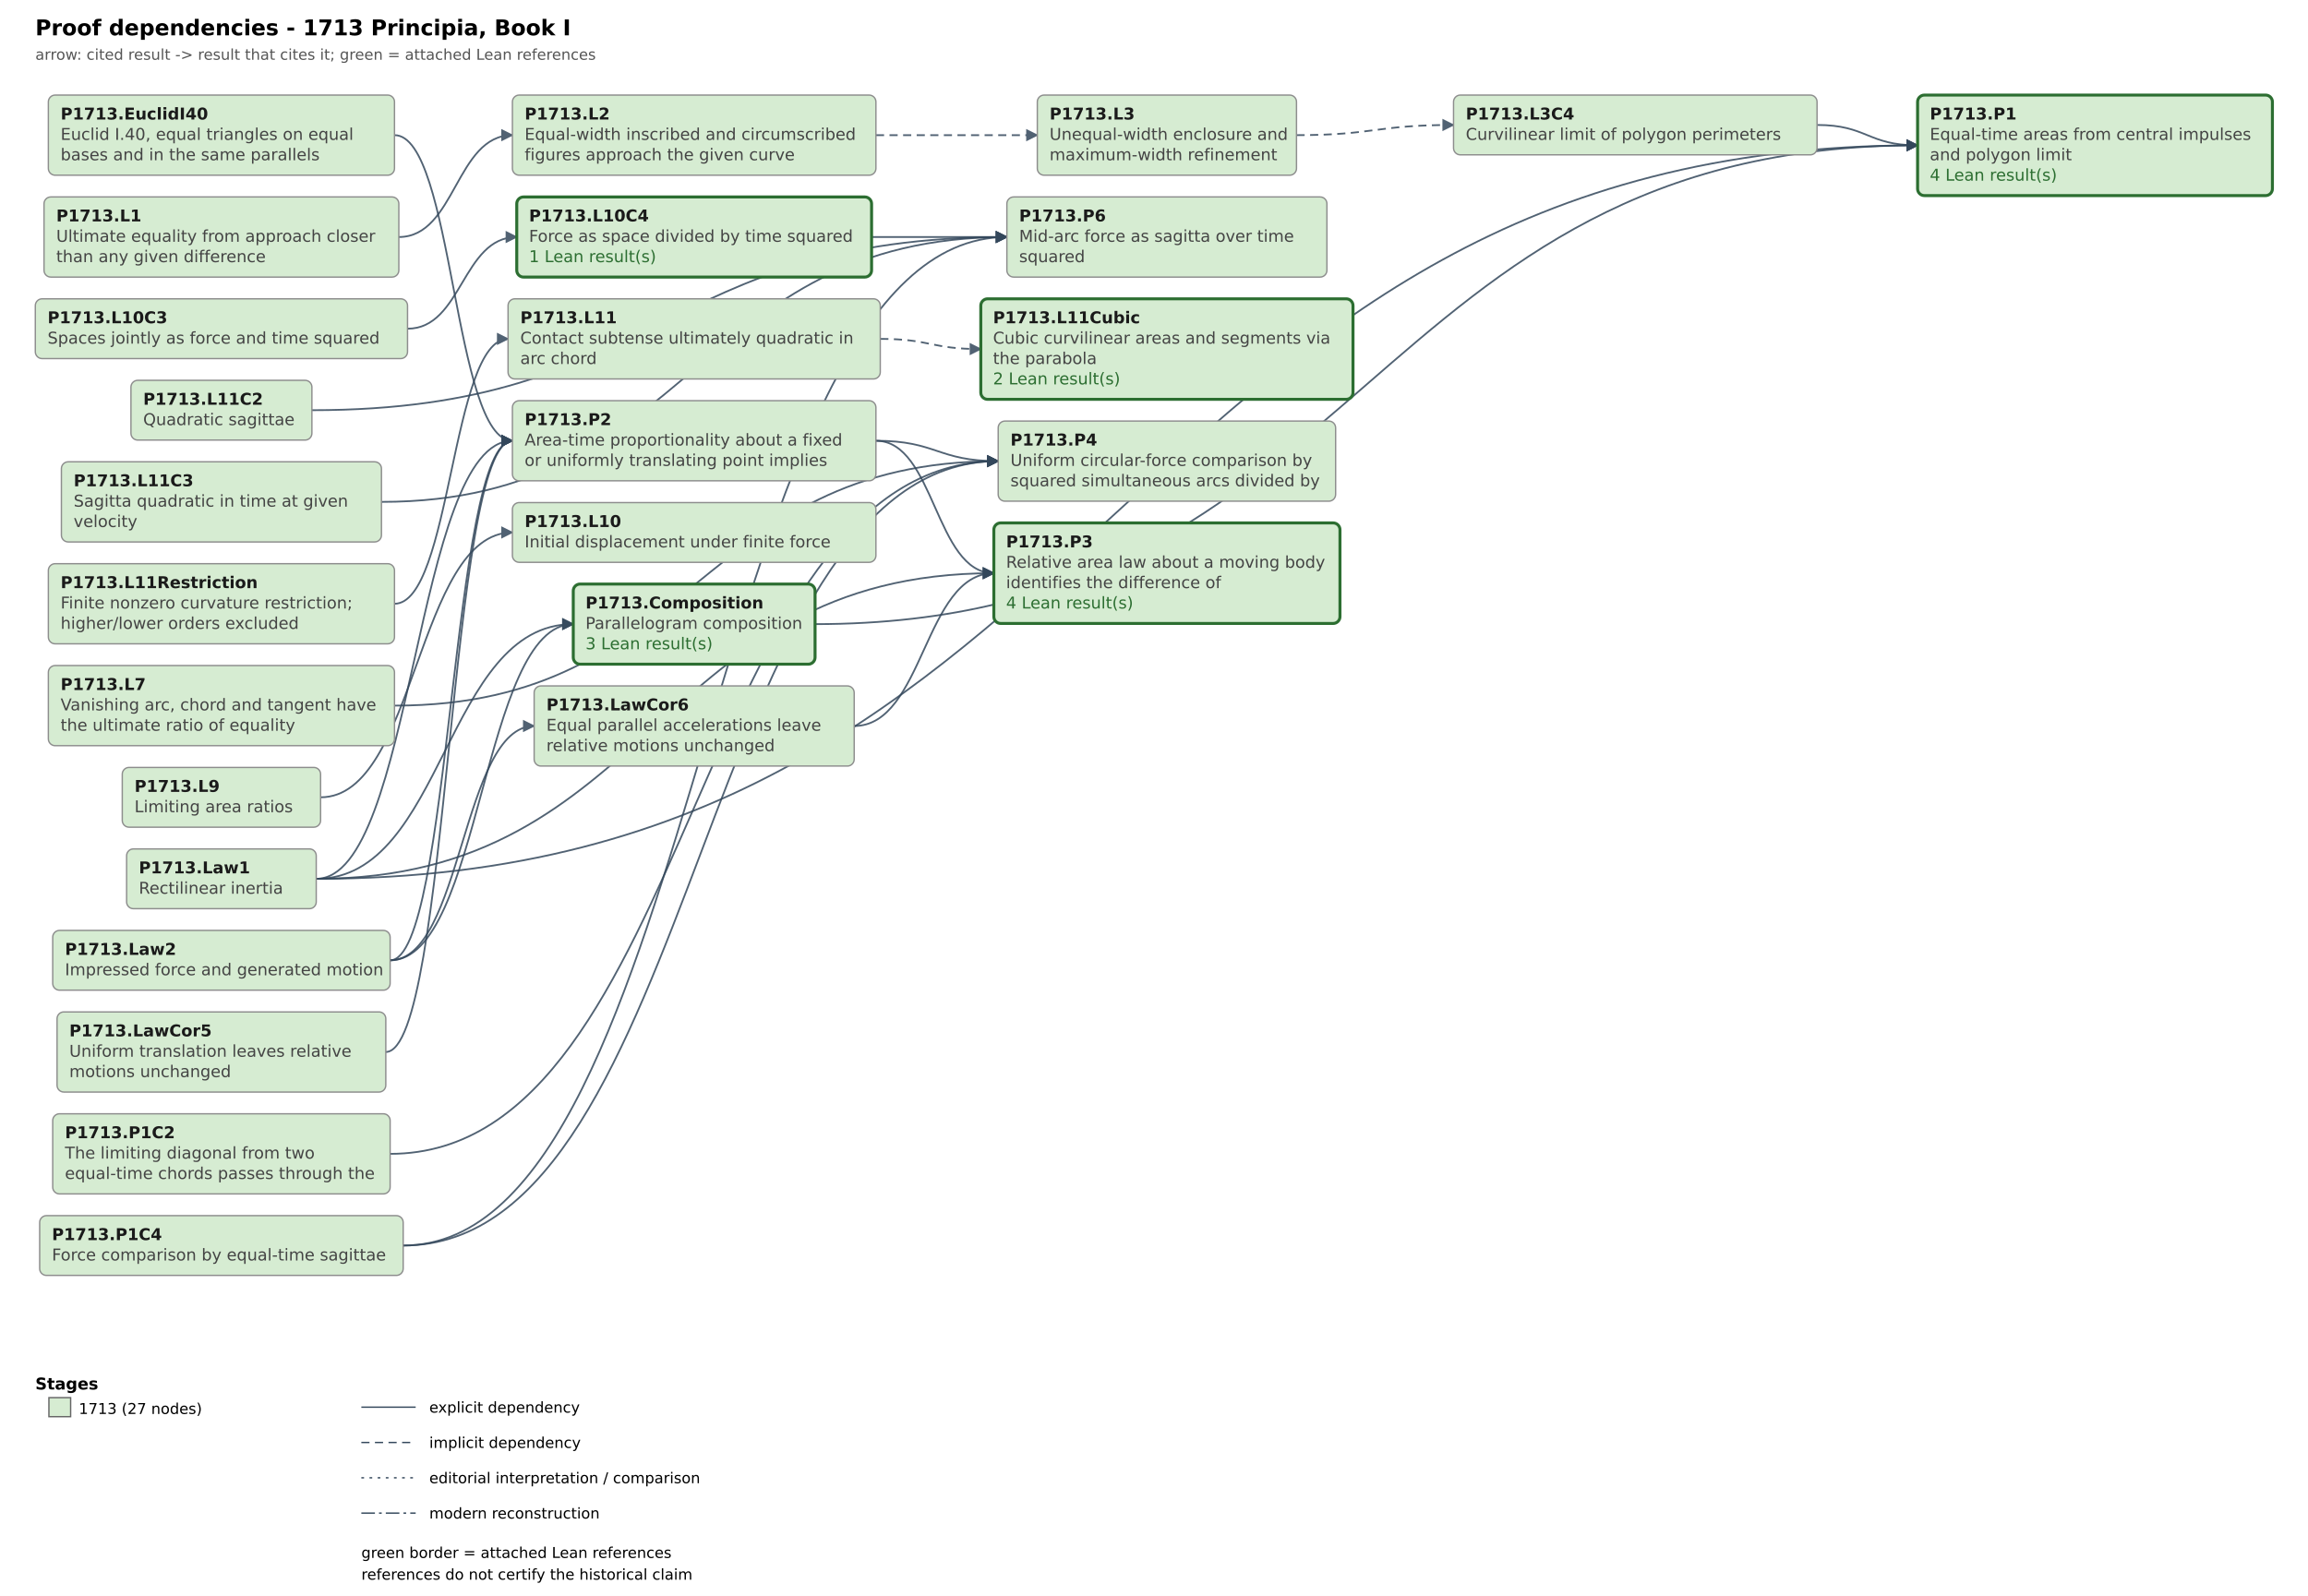
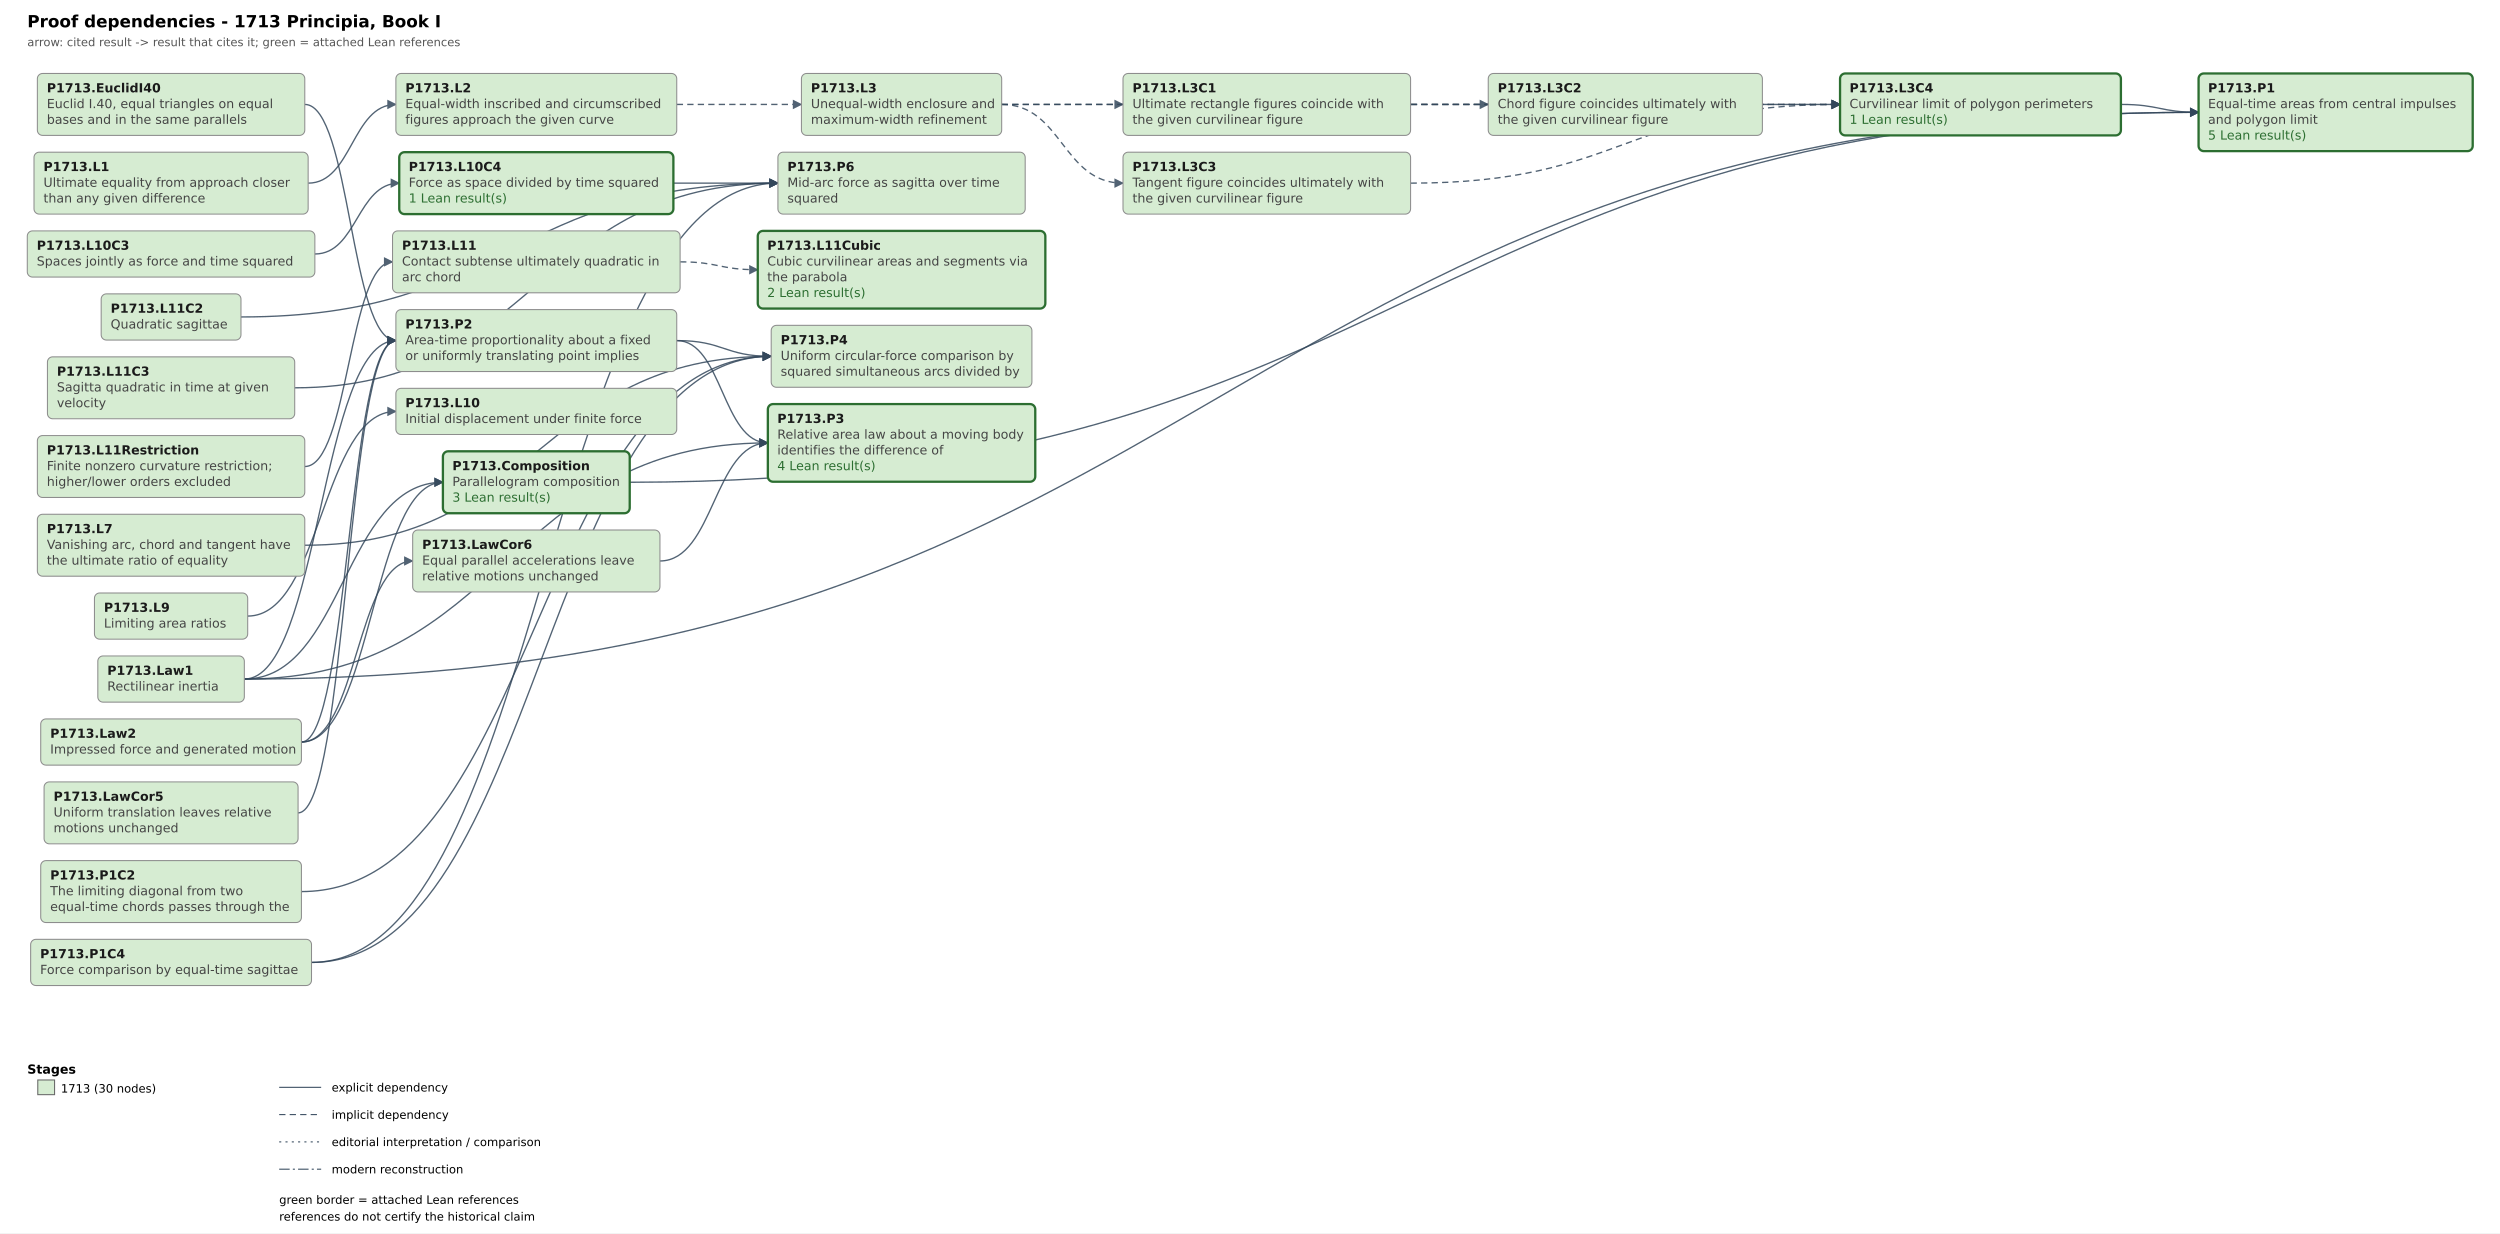
- <svg xmlns="http://www.w3.org/2000/svg" width="1699" height="1175" viewBox="0 0 1699 1175" font-family="DejaVu Sans, Helvetica, sans-serif">
+ <svg xmlns="http://www.w3.org/2000/svg" width="2382" height="1175" viewBox="0 0 2382 1175" font-family="DejaVu Sans, Helvetica, sans-serif">
  <rect width="100%" height="100%" fill="#ffffff" />
  <text x="26" y="26" font-size="16" font-weight="bold">Proof dependencies - 1713 Principia, Book I</text>
  <text x="26" y="44" font-size="11" fill="#555">arrow: cited result -&gt; result that cites it; green = attached Lean references</text>
  <defs>
    <marker id="arrow" viewBox="0 0 10 10" refX="9" refY="5" markerWidth="7" markerHeight="7" orient="auto-start-reverse">
      <path d="M 0 0 L 10 5 L 0 10 z" fill="context-stroke" />
    </marker>
  </defs>
  <path d="M 232.8 647.0 C 305.0 647.0, 305.0 324.5, 377.2 324.5" fill="none" stroke="#33475b" stroke-width="1.3" marker-end="url(#arrow)" opacity="0.85" />
  <path d="M 287.2 707.0 C 332.2 707.0, 332.2 324.5, 377.2 324.5" fill="none" stroke="#33475b" stroke-width="1.3" marker-end="url(#arrow)" opacity="0.85" />
  <path d="M 290.4 99.5 C 333.8 99.5, 333.8 324.5, 377.2 324.5" fill="none" stroke="#33475b" stroke-width="1.3" marker-end="url(#arrow)" opacity="0.85" />
  <path d="M 284.0 774.5 C 330.6 774.5, 330.6 324.5, 377.2 324.5" fill="none" stroke="#33475b" stroke-width="1.3" marker-end="url(#arrow)" opacity="0.85" />
  <path d="M 287.2 707.0 C 340.2 707.0, 340.2 534.5, 393.2 534.5" fill="none" stroke="#33475b" stroke-width="1.3" marker-end="url(#arrow)" opacity="0.85" />
  <path d="M 628.8 534.5 C 680.2 534.5, 680.2 422.0, 731.6 422.0" fill="none" stroke="#33475b" stroke-width="1.3" marker-end="url(#arrow)" opacity="0.85" />
  <path d="M 232.8 647.0 C 482.2 647.0, 482.2 422.0, 731.6 422.0" fill="none" stroke="#33475b" stroke-width="1.3" marker-end="url(#arrow)" opacity="0.85" />
  <path d="M 644.8 324.5 C 688.2 324.5, 688.2 422.0, 731.6 422.0" fill="none" stroke="#33475b" stroke-width="1.3" marker-end="url(#arrow)" opacity="0.85" />
  <path d="M 644.8 324.5 C 689.8 324.5, 689.8 339.5, 734.8 339.5" fill="none" stroke="#33475b" stroke-width="1.3" marker-end="url(#arrow)" opacity="0.85" />
  <path d="M 287.2 849.5 C 511.0 849.5, 511.0 339.5, 734.8 339.5" fill="none" stroke="#33475b" stroke-width="1.3" marker-end="url(#arrow)" opacity="0.85" />
  <path d="M 296.8 917.0 C 515.8 917.0, 515.8 339.5, 734.8 339.5" fill="none" stroke="#33475b" stroke-width="1.3" marker-end="url(#arrow)" opacity="0.85" />
  <path d="M 290.4 519.5 C 512.6 519.5, 512.6 339.5, 734.8 339.5" fill="none" stroke="#33475b" stroke-width="1.3" marker-end="url(#arrow)" opacity="0.85" />
  <path d="M 236.0 587.0 C 306.6 587.0, 306.6 392.0, 377.2 392.0" fill="none" stroke="#33475b" stroke-width="1.3" marker-end="url(#arrow)" opacity="0.85" />
  <path d="M 300.0 242.0 C 340.2 242.0, 340.2 174.5, 380.4 174.5" fill="none" stroke="#33475b" stroke-width="1.3" marker-end="url(#arrow)" opacity="0.85" />
-   <path d="M 232.8 647.0 C 822.2 647.0, 822.2 107.0, 1411.6 107.0" fill="none" stroke="#33475b" stroke-width="1.3" marker-end="url(#arrow)" opacity="0.85" />
-   <path d="M 600.0 459.5 C 1005.8 459.5, 1005.8 107.0, 1411.6 107.0" fill="none" stroke="#33475b" stroke-width="1.3" marker-end="url(#arrow)" opacity="0.85" />
-   <path d="M 1337.6 92.0 C 1374.6 92.0, 1374.6 107.0, 1411.6 107.0" fill="none" stroke="#33475b" stroke-width="1.3" marker-end="url(#arrow)" opacity="0.85" />
-   <path d="M 954.4 99.5 C 1012.2 99.5, 1012.2 92.0, 1070.0 92.0" fill="none" stroke="#33475b" stroke-width="1.3" stroke-dasharray="6 4" marker-end="url(#arrow)" opacity="0.85" />
+   <path d="M 232.8 647.0 C 1163.8 647.0, 1163.8 107.0, 2094.8 107.0" fill="none" stroke="#33475b" stroke-width="1.3" marker-end="url(#arrow)" opacity="0.85" />
+   <path d="M 600.0 459.5 C 1347.4 459.5, 1347.4 107.0, 2094.8 107.0" fill="none" stroke="#33475b" stroke-width="1.3" marker-end="url(#arrow)" opacity="0.85" />
+   <path d="M 2020.8 99.5 C 2057.8 99.5, 2057.8 107.0, 2094.8 107.0" fill="none" stroke="#33475b" stroke-width="1.3" marker-end="url(#arrow)" opacity="0.85" />
+   <path d="M 954.4 99.5 C 1353.8 99.5, 1353.8 99.5, 1753.2 99.5" fill="none" stroke="#33475b" stroke-width="1.3" stroke-dasharray="6 4" marker-end="url(#arrow)" opacity="0.85" />
  <path d="M 648.0 249.5 C 685.0 249.5, 685.0 257.0, 722.0 257.0" fill="none" stroke="#33475b" stroke-width="1.3" stroke-dasharray="6 4" marker-end="url(#arrow)" opacity="0.85" />
  <path d="M 290.4 444.5 C 332.2 444.5, 332.2 249.5, 374.0 249.5" fill="none" stroke="#33475b" stroke-width="1.3" marker-end="url(#arrow)" opacity="0.85" />
  <path d="M 296.8 917.0 C 519.0 917.0, 519.0 174.5, 741.2 174.5" fill="none" stroke="#33475b" stroke-width="1.3" marker-end="url(#arrow)" opacity="0.85" />
  <path d="M 229.6 302.0 C 485.4 302.0, 485.4 174.5, 741.2 174.5" fill="none" stroke="#33475b" stroke-width="1.3" marker-end="url(#arrow)" opacity="0.85" />
  <path d="M 280.8 369.5 C 511.0 369.5, 511.0 174.5, 741.2 174.5" fill="none" stroke="#33475b" stroke-width="1.3" marker-end="url(#arrow)" opacity="0.85" />
  <path d="M 641.6 174.5 C 691.4 174.5, 691.4 174.5, 741.2 174.5" fill="none" stroke="#33475b" stroke-width="1.3" marker-end="url(#arrow)" opacity="0.85" />
  <path d="M 293.6 174.5 C 335.4 174.5, 335.4 99.5, 377.2 99.5" fill="none" stroke="#33475b" stroke-width="1.3" marker-end="url(#arrow)" opacity="0.85" />
  <path d="M 644.8 99.5 C 704.2 99.5, 704.2 99.5, 763.6 99.5" fill="none" stroke="#33475b" stroke-width="1.3" stroke-dasharray="6 4" marker-end="url(#arrow)" opacity="0.85" />
  <path d="M 287.2 707.0 C 354.6 707.0, 354.6 459.5, 422.0 459.5" fill="none" stroke="#33475b" stroke-width="1.3" marker-end="url(#arrow)" opacity="0.85" />
  <path d="M 232.8 647.0 C 327.4 647.0, 327.4 459.5, 422.0 459.5" fill="none" stroke="#33475b" stroke-width="1.3" marker-end="url(#arrow)" opacity="0.85" />
+   <path d="M 954.4 99.5 C 1012.2 99.5, 1012.2 99.5, 1070.0 99.5" fill="none" stroke="#33475b" stroke-width="1.3" stroke-dasharray="6 4" marker-end="url(#arrow)" opacity="0.85" />
+   <path d="M 1344.0 99.5 C 1381.0 99.5, 1381.0 99.5, 1418.0 99.5" fill="none" stroke="#33475b" stroke-width="1.3" stroke-dasharray="6 4" marker-end="url(#arrow)" opacity="0.85" />
+   <path d="M 954.4 99.5 C 1012.2 99.5, 1012.2 174.5, 1070.0 174.5" fill="none" stroke="#33475b" stroke-width="1.3" stroke-dasharray="6 4" marker-end="url(#arrow)" opacity="0.85" />
+   <path d="M 1344.0 99.5 C 1548.6 99.5, 1548.6 99.5, 1753.2 99.5" fill="none" stroke="#33475b" stroke-width="1.3" stroke-dasharray="6 4" marker-end="url(#arrow)" opacity="0.85" />
+   <path d="M 1679.2 99.5 C 1716.2 99.5, 1716.2 99.5, 1753.2 99.5" fill="none" stroke="#33475b" stroke-width="1.3" stroke-dasharray="6 4" marker-end="url(#arrow)" opacity="0.85" />
+   <path d="M 1344.0 174.5 C 1548.6 174.5, 1548.6 99.5, 1753.2 99.5" fill="none" stroke="#33475b" stroke-width="1.3" stroke-dasharray="6 4" marker-end="url(#arrow)" opacity="0.85" />
  <rect x="422.0" y="430.0" width="178.0" height="59.0" rx="5" fill="#d6ecd2" stroke="#2c6e31" stroke-width="2.2" />
  <text x="431.0" y="448.0" font-size="12" font-weight="bold" fill="#1a1a1a">P1713.Composition</text>
  <text x="431.0" y="463.0" font-size="12" fill="#444">Parallelogram composition</text>
  <text x="431.0" y="478.0" font-size="12" fill="#2c6e31">3 Lean result(s)</text>
  <rect x="35.6" y="70.0" width="254.8" height="59.0" rx="5" fill="#d6ecd2" stroke="#8d8d8d" stroke-width="1.0" />
  <text x="44.6" y="88.0" font-size="12" font-weight="bold" fill="#1a1a1a">P1713.EuclidI40</text>
  <text x="44.6" y="103.0" font-size="12" fill="#444">Euclid I.40, equal triangles on equal</text>
  <text x="44.6" y="118.0" font-size="12" fill="#444">bases and in the same parallels</text>
  <rect x="32.4" y="145.0" width="261.2" height="59.0" rx="5" fill="#d6ecd2" stroke="#8d8d8d" stroke-width="1.0" />
  <text x="41.4" y="163.0" font-size="12" font-weight="bold" fill="#1a1a1a">P1713.L1</text>
  <text x="41.4" y="178.0" font-size="12" fill="#444">Ultimate equality from approach closer</text>
  <text x="41.4" y="193.0" font-size="12" fill="#444">than any given difference</text>
  <rect x="377.2" y="370.0" width="267.6" height="44.0" rx="5" fill="#d6ecd2" stroke="#8d8d8d" stroke-width="1.0" />
  <text x="386.2" y="388.0" font-size="12" font-weight="bold" fill="#1a1a1a">P1713.L10</text>
  <text x="386.2" y="403.0" font-size="12" fill="#444">Initial displacement under finite force</text>
  <rect x="26.0" y="220.0" width="274.0" height="44.0" rx="5" fill="#d6ecd2" stroke="#8d8d8d" stroke-width="1.0" />
  <text x="35.0" y="238.0" font-size="12" font-weight="bold" fill="#1a1a1a">P1713.L10C3</text>
  <text x="35.0" y="253.0" font-size="12" fill="#444">Spaces jointly as force and time squared</text>
  <rect x="380.4" y="145.0" width="261.2" height="59.0" rx="5" fill="#d6ecd2" stroke="#2c6e31" stroke-width="2.2" />
  <text x="389.4" y="163.0" font-size="12" font-weight="bold" fill="#1a1a1a">P1713.L10C4</text>
  <text x="389.4" y="178.0" font-size="12" fill="#444">Force as space divided by time squared</text>
  <text x="389.4" y="193.0" font-size="12" fill="#2c6e31">1 Lean result(s)</text>
  <rect x="374.0" y="220.0" width="274.0" height="59.0" rx="5" fill="#d6ecd2" stroke="#8d8d8d" stroke-width="1.0" />
  <text x="383.0" y="238.0" font-size="12" font-weight="bold" fill="#1a1a1a">P1713.L11</text>
  <text x="383.0" y="253.0" font-size="12" fill="#444">Contact subtense ultimately quadratic in</text>
  <text x="383.0" y="268.0" font-size="12" fill="#444">arc chord</text>
  <rect x="96.4" y="280.0" width="133.2" height="44.0" rx="5" fill="#d6ecd2" stroke="#8d8d8d" stroke-width="1.0" />
  <text x="105.4" y="298.0" font-size="12" font-weight="bold" fill="#1a1a1a">P1713.L11C2</text>
  <text x="105.4" y="313.0" font-size="12" fill="#444">Quadratic sagittae</text>
  <rect x="45.2" y="340.0" width="235.6" height="59.0" rx="5" fill="#d6ecd2" stroke="#8d8d8d" stroke-width="1.0" />
  <text x="54.2" y="358.0" font-size="12" font-weight="bold" fill="#1a1a1a">P1713.L11C3</text>
  <text x="54.2" y="373.0" font-size="12" fill="#444">Sagitta quadratic in time at given</text>
  <text x="54.2" y="388.0" font-size="12" fill="#444">velocity</text>
  <rect x="722.0" y="220.0" width="274.0" height="74.0" rx="5" fill="#d6ecd2" stroke="#2c6e31" stroke-width="2.2" />
  <text x="731.0" y="238.0" font-size="12" font-weight="bold" fill="#1a1a1a">P1713.L11Cubic</text>
  <text x="731.0" y="253.0" font-size="12" fill="#444">Cubic curvilinear areas and segments via</text>
  <text x="731.0" y="268.0" font-size="12" fill="#444">the parabola</text>
  <text x="731.0" y="283.0" font-size="12" fill="#2c6e31">2 Lean result(s)</text>
  <rect x="35.6" y="415.0" width="254.8" height="59.0" rx="5" fill="#d6ecd2" stroke="#8d8d8d" stroke-width="1.0" />
  <text x="44.6" y="433.0" font-size="12" font-weight="bold" fill="#1a1a1a">P1713.L11Restriction</text>
  <text x="44.6" y="448.0" font-size="12" fill="#444">Finite nonzero curvature restriction;</text>
  <text x="44.6" y="463.0" font-size="12" fill="#444">higher/lower orders excluded</text>
  <rect x="377.2" y="70.0" width="267.6" height="59.0" rx="5" fill="#d6ecd2" stroke="#8d8d8d" stroke-width="1.0" />
  <text x="386.2" y="88.0" font-size="12" font-weight="bold" fill="#1a1a1a">P1713.L2</text>
  <text x="386.2" y="103.0" font-size="12" fill="#444">Equal-width inscribed and circumscribed</text>
  <text x="386.2" y="118.0" font-size="12" fill="#444">figures approach the given curve</text>
  <rect x="763.6" y="70.0" width="190.8" height="59.0" rx="5" fill="#d6ecd2" stroke="#8d8d8d" stroke-width="1.0" />
  <text x="772.6" y="88.0" font-size="12" font-weight="bold" fill="#1a1a1a">P1713.L3</text>
  <text x="772.6" y="103.0" font-size="12" fill="#444">Unequal-width enclosure and</text>
  <text x="772.6" y="118.0" font-size="12" fill="#444">maximum-width refinement</text>
-   <rect x="1070.0" y="70.0" width="267.6" height="44.0" rx="5" fill="#d6ecd2" stroke="#8d8d8d" stroke-width="1.0" />
-   <text x="1079.0" y="88.0" font-size="12" font-weight="bold" fill="#1a1a1a">P1713.L3C4</text>
-   <text x="1079.0" y="103.0" font-size="12" fill="#444">Curvilinear limit of polygon perimeters</text>
+   <rect x="1070.0" y="70.0" width="274.0" height="59.0" rx="5" fill="#d6ecd2" stroke="#8d8d8d" stroke-width="1.0" />
+   <text x="1079.0" y="88.0" font-size="12" font-weight="bold" fill="#1a1a1a">P1713.L3C1</text>
+   <text x="1079.0" y="103.0" font-size="12" fill="#444">Ultimate rectangle figures coincide with</text>
+   <text x="1079.0" y="118.0" font-size="12" fill="#444">the given curvilinear figure</text>
+   <rect x="1418.0" y="70.0" width="261.2" height="59.0" rx="5" fill="#d6ecd2" stroke="#8d8d8d" stroke-width="1.0" />
+   <text x="1427.0" y="88.0" font-size="12" font-weight="bold" fill="#1a1a1a">P1713.L3C2</text>
+   <text x="1427.0" y="103.0" font-size="12" fill="#444">Chord figure coincides ultimately with</text>
+   <text x="1427.0" y="118.0" font-size="12" fill="#444">the given curvilinear figure</text>
+   <rect x="1070.0" y="145.0" width="274.0" height="59.0" rx="5" fill="#d6ecd2" stroke="#8d8d8d" stroke-width="1.0" />
+   <text x="1079.0" y="163.0" font-size="12" font-weight="bold" fill="#1a1a1a">P1713.L3C3</text>
+   <text x="1079.0" y="178.0" font-size="12" fill="#444">Tangent figure coincides ultimately with</text>
+   <text x="1079.0" y="193.0" font-size="12" fill="#444">the given curvilinear figure</text>
+   <rect x="1753.2" y="70.0" width="267.6" height="59.0" rx="5" fill="#d6ecd2" stroke="#2c6e31" stroke-width="2.2" />
+   <text x="1762.2" y="88.0" font-size="12" font-weight="bold" fill="#1a1a1a">P1713.L3C4</text>
+   <text x="1762.2" y="103.0" font-size="12" fill="#444">Curvilinear limit of polygon perimeters</text>
+   <text x="1762.2" y="118.0" font-size="12" fill="#2c6e31">1 Lean result(s)</text>
  <rect x="35.6" y="490.0" width="254.8" height="59.0" rx="5" fill="#d6ecd2" stroke="#8d8d8d" stroke-width="1.0" />
  <text x="44.6" y="508.0" font-size="12" font-weight="bold" fill="#1a1a1a">P1713.L7</text>
  <text x="44.6" y="523.0" font-size="12" fill="#444">Vanishing arc, chord and tangent have</text>
  <text x="44.6" y="538.0" font-size="12" fill="#444">the ultimate ratio of equality</text>
  <rect x="90.0" y="565.0" width="146.0" height="44.0" rx="5" fill="#d6ecd2" stroke="#8d8d8d" stroke-width="1.0" />
  <text x="99.0" y="583.0" font-size="12" font-weight="bold" fill="#1a1a1a">P1713.L9</text>
  <text x="99.0" y="598.0" font-size="12" fill="#444">Limiting area ratios</text>
  <rect x="93.2" y="625.0" width="139.6" height="44.0" rx="5" fill="#d6ecd2" stroke="#8d8d8d" stroke-width="1.0" />
  <text x="102.2" y="643.0" font-size="12" font-weight="bold" fill="#1a1a1a">P1713.Law1</text>
  <text x="102.2" y="658.0" font-size="12" fill="#444">Rectilinear inertia</text>
  <rect x="38.8" y="685.0" width="248.4" height="44.0" rx="5" fill="#d6ecd2" stroke="#8d8d8d" stroke-width="1.0" />
  <text x="47.8" y="703.0" font-size="12" font-weight="bold" fill="#1a1a1a">P1713.Law2</text>
  <text x="47.8" y="718.0" font-size="12" fill="#444">Impressed force and generated motion</text>
  <rect x="42.0" y="745.0" width="242.0" height="59.0" rx="5" fill="#d6ecd2" stroke="#8d8d8d" stroke-width="1.0" />
  <text x="51.0" y="763.0" font-size="12" font-weight="bold" fill="#1a1a1a">P1713.LawCor5</text>
  <text x="51.0" y="778.0" font-size="12" fill="#444">Uniform translation leaves relative</text>
  <text x="51.0" y="793.0" font-size="12" fill="#444">motions unchanged</text>
  <rect x="393.2" y="505.0" width="235.6" height="59.0" rx="5" fill="#d6ecd2" stroke="#8d8d8d" stroke-width="1.0" />
  <text x="402.2" y="523.0" font-size="12" font-weight="bold" fill="#1a1a1a">P1713.LawCor6</text>
  <text x="402.2" y="538.0" font-size="12" fill="#444">Equal parallel accelerations leave</text>
  <text x="402.2" y="553.0" font-size="12" fill="#444">relative motions unchanged</text>
-   <rect x="1411.6" y="70.0" width="261.2" height="74.0" rx="5" fill="#d6ecd2" stroke="#2c6e31" stroke-width="2.2" />
-   <text x="1420.6" y="88.0" font-size="12" font-weight="bold" fill="#1a1a1a">P1713.P1</text>
-   <text x="1420.6" y="103.0" font-size="12" fill="#444">Equal-time areas from central impulses</text>
-   <text x="1420.6" y="118.0" font-size="12" fill="#444">and polygon limit</text>
-   <text x="1420.6" y="133.0" font-size="12" fill="#2c6e31">4 Lean result(s)</text>
+   <rect x="2094.8" y="70.0" width="261.2" height="74.0" rx="5" fill="#d6ecd2" stroke="#2c6e31" stroke-width="2.2" />
+   <text x="2103.8" y="88.0" font-size="12" font-weight="bold" fill="#1a1a1a">P1713.P1</text>
+   <text x="2103.8" y="103.0" font-size="12" fill="#444">Equal-time areas from central impulses</text>
+   <text x="2103.8" y="118.0" font-size="12" fill="#444">and polygon limit</text>
+   <text x="2103.8" y="133.0" font-size="12" fill="#2c6e31">5 Lean result(s)</text>
  <rect x="38.8" y="820.0" width="248.4" height="59.0" rx="5" fill="#d6ecd2" stroke="#8d8d8d" stroke-width="1.0" />
  <text x="47.8" y="838.0" font-size="12" font-weight="bold" fill="#1a1a1a">P1713.P1C2</text>
  <text x="47.8" y="853.0" font-size="12" fill="#444">The limiting diagonal from two</text>
  <text x="47.8" y="868.0" font-size="12" fill="#444">equal-time chords passes through the</text>
  <rect x="29.2" y="895.0" width="267.6" height="44.0" rx="5" fill="#d6ecd2" stroke="#8d8d8d" stroke-width="1.0" />
  <text x="38.2" y="913.0" font-size="12" font-weight="bold" fill="#1a1a1a">P1713.P1C4</text>
  <text x="38.2" y="928.0" font-size="12" fill="#444">Force comparison by equal-time sagittae</text>
  <rect x="377.2" y="295.0" width="267.6" height="59.0" rx="5" fill="#d6ecd2" stroke="#8d8d8d" stroke-width="1.0" />
  <text x="386.2" y="313.0" font-size="12" font-weight="bold" fill="#1a1a1a">P1713.P2</text>
  <text x="386.2" y="328.0" font-size="12" fill="#444">Area-time proportionality about a fixed</text>
  <text x="386.2" y="343.0" font-size="12" fill="#444">or uniformly translating point implies</text>
  <rect x="731.6" y="385.0" width="254.8" height="74.0" rx="5" fill="#d6ecd2" stroke="#2c6e31" stroke-width="2.2" />
  <text x="740.6" y="403.0" font-size="12" font-weight="bold" fill="#1a1a1a">P1713.P3</text>
  <text x="740.6" y="418.0" font-size="12" fill="#444">Relative area law about a moving body</text>
  <text x="740.6" y="433.0" font-size="12" fill="#444">identifies the difference of</text>
  <text x="740.6" y="448.0" font-size="12" fill="#2c6e31">4 Lean result(s)</text>
  <rect x="734.8" y="310.0" width="248.4" height="59.0" rx="5" fill="#d6ecd2" stroke="#8d8d8d" stroke-width="1.0" />
  <text x="743.8" y="328.0" font-size="12" font-weight="bold" fill="#1a1a1a">P1713.P4</text>
  <text x="743.8" y="343.0" font-size="12" fill="#444">Uniform circular-force comparison by</text>
  <text x="743.8" y="358.0" font-size="12" fill="#444">squared simultaneous arcs divided by</text>
  <rect x="741.2" y="145.0" width="235.6" height="59.0" rx="5" fill="#d6ecd2" stroke="#8d8d8d" stroke-width="1.0" />
  <text x="750.2" y="163.0" font-size="12" font-weight="bold" fill="#1a1a1a">P1713.P6</text>
  <text x="750.2" y="178.0" font-size="12" fill="#444">Mid-arc force as sagitta over time</text>
  <text x="750.2" y="193.0" font-size="12" fill="#444">squared</text>
  <text x="26" y="1023" font-size="12" font-weight="bold">Stages</text>
  <rect x="36" y="1029" width="16" height="14" fill="#d6ecd2" stroke="#666" />
-   <text x="58" y="1041" font-size="11">1713 (27 nodes)</text>
+   <text x="58" y="1041" font-size="11">1713 (30 nodes)</text>
  <path d="M 266 1036 h 40" stroke="#33475b" />
  <text x="316" y="1040" font-size="11">explicit dependency</text>
  <path d="M 266 1062 h 40" stroke="#33475b" stroke-dasharray="6 4" />
  <text x="316" y="1066" font-size="11">implicit dependency</text>
  <path d="M 266 1088 h 40" stroke="#33475b" stroke-dasharray="2 4" />
  <text x="316" y="1092" font-size="11">editorial interpretation / comparison</text>
  <path d="M 266 1114 h 40" stroke="#33475b" stroke-dasharray="10 3 2 3" />
  <text x="316" y="1118" font-size="11">modern reconstruction</text>
  <text x="266" y="1147" font-size="11">green border = attached Lean references</text>
  <text x="266" y="1163" font-size="11">references do not certify the historical claim</text>
</svg>
